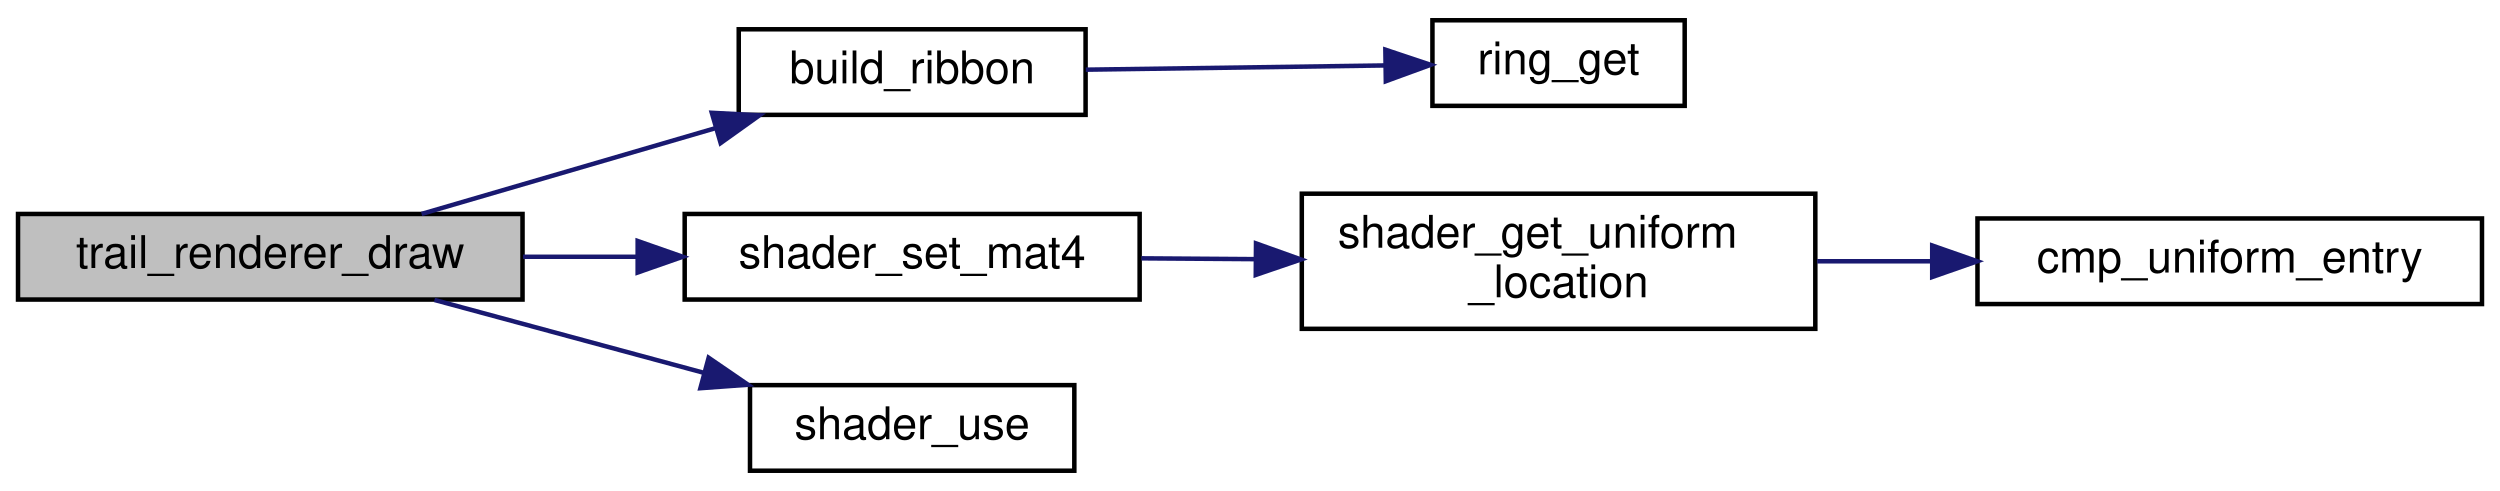
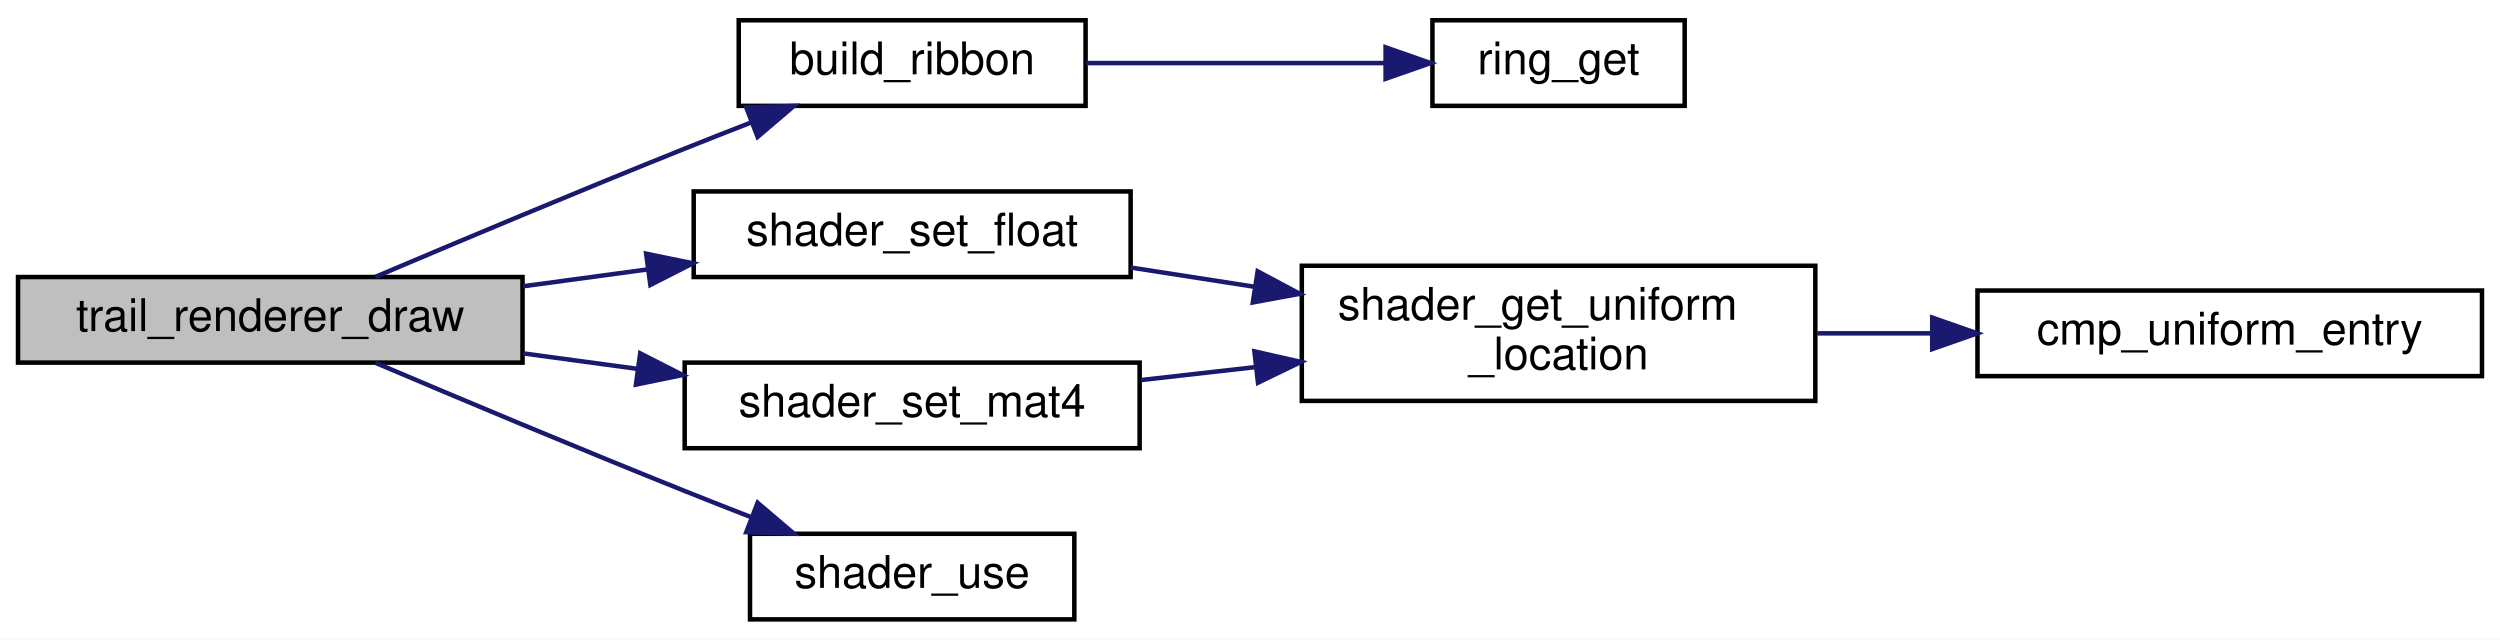
- <svg xmlns="http://www.w3.org/2000/svg" xmlns:xlink="http://www.w3.org/1999/xlink" width="555pt" height="109pt" viewBox="0.00 0.00 555.00 109.00">
-   <g id="graph0" class="graph" transform="scale(1 1) rotate(0) translate(4 105)">
-     <polygon fill="white" stroke="transparent" points="-4,4 -4,-105 551,-105 551,4 -4,4" />
+ <svg xmlns="http://www.w3.org/2000/svg" xmlns:xlink="http://www.w3.org/1999/xlink" width="555pt" height="142pt" viewBox="0.00 0.00 555.00 142.00">
+   <g id="graph0" class="graph" transform="scale(1 1) rotate(0) translate(4 138)">
+     <polygon fill="white" stroke="transparent" points="-4,4 -4,-138 551,-138 551,4 -4,4" />
    <g id="node1" class="node">
      <g id="a_node1">
        <a xlink:title="Builds ribbon geometry and renders all trails.">
-           <polygon fill="#bfbfbf" stroke="black" points="0,-38.5 0,-57.5 112,-57.5 112,-38.5 0,-38.5" />
-           <text text-anchor="middle" x="56" y="-45.5" font-family="Helvetica,sans-Serif" font-size="10.00">trail_renderer_draw</text>
+           <polygon fill="#bfbfbf" stroke="black" points="0,-57.5 0,-76.5 112,-76.5 112,-57.5 0,-57.5" />
+           <text text-anchor="middle" x="56" y="-64.5" font-family="Helvetica,sans-Serif" font-size="10.00">trail_renderer_draw</text>
        </a>
      </g>
    </g>
    <g id="node2" class="node">
      <g id="a_node2">
-         <a xlink:href="trail__renderer_8c.html#ab217da33cf26353e8cc9d29057cf44a3" target="_top" xlink:title=" ">
-           <polygon fill="white" stroke="black" points="160,-79.5 160,-98.5 237,-98.5 237,-79.5 160,-79.5" />
-           <text text-anchor="middle" x="198.5" y="-86.5" font-family="Helvetica,sans-Serif" font-size="10.00">build_ribbon</text>
+         <a xlink:href="trail__renderer_8c.html#a047cb2df26a10dac1ba8132145b3a324" target="_top" xlink:title=" ">
+           <polygon fill="white" stroke="black" points="160,-114.5 160,-133.5 237,-133.5 237,-114.5 160,-114.5" />
+           <text text-anchor="middle" x="198.5" y="-121.5" font-family="Helvetica,sans-Serif" font-size="10.00">build_ribbon</text>
        </a>
      </g>
    </g>
    <g id="edge1" class="edge">
-       <path fill="none" stroke="midnightblue" d="M89.59,-57.51C109.04,-63.19 133.97,-70.46 154.96,-76.59" />
-       <polygon fill="midnightblue" stroke="midnightblue" points="154.02,-79.96 164.6,-79.4 155.98,-73.24 154.02,-79.96" />
+       <path fill="none" stroke="midnightblue" d="M79.36,-76.55C97.74,-84.35 124.48,-95.58 148,-105 152.79,-106.92 157.86,-108.91 162.85,-110.85" />
+       <polygon fill="midnightblue" stroke="midnightblue" points="161.67,-114.14 172.26,-114.48 164.19,-107.61 161.67,-114.14" />
    </g>
    <g id="node4" class="node">
      <g id="a_node4">
+         <a xlink:href="shader_8h.html#aed5502c74325481ebafdd9dfc49cf8db" target="_top" xlink:title=" ">
+           <polygon fill="white" stroke="black" points="150,-76.5 150,-95.5 247,-95.5 247,-76.5 150,-76.5" />
+           <text text-anchor="middle" x="198.5" y="-83.5" font-family="Helvetica,sans-Serif" font-size="10.00">shader_set_float</text>
+         </a>
+       </g>
+     </g>
+     <g id="edge3" class="edge">
+       <path fill="none" stroke="midnightblue" d="M112.13,-74.45C121.17,-75.68 130.58,-76.95 139.69,-78.18" />
+       <polygon fill="midnightblue" stroke="midnightblue" points="139.44,-81.68 149.82,-79.55 140.38,-74.74 139.44,-81.68" />
+     </g>
+     <g id="node7" class="node">
+       <g id="a_node7">
        <a xlink:href="shader_8h.html#a8067eb11f7d8c682b855b9f019e20f69" target="_top" xlink:title=" ">
          <polygon fill="white" stroke="black" points="148,-38.5 148,-57.5 249,-57.5 249,-38.5 148,-38.5" />
          <text text-anchor="middle" x="198.5" y="-45.5" font-family="Helvetica,sans-Serif" font-size="10.00">shader_set_mat4</text>
        </a>
      </g>
    </g>
-     <g id="edge3" class="edge">
-       <path fill="none" stroke="midnightblue" d="M112.13,-48C120.43,-48 129.04,-48 137.44,-48" />
-       <polygon fill="midnightblue" stroke="midnightblue" points="137.56,-51.5 147.56,-48 137.56,-44.5 137.56,-51.5" />
+     <g id="edge6" class="edge">
+       <path fill="none" stroke="midnightblue" d="M112.13,-59.55C120.43,-58.42 129.04,-57.26 137.44,-56.12" />
+       <polygon fill="midnightblue" stroke="midnightblue" points="138.12,-59.56 147.56,-54.75 137.18,-52.62 138.12,-59.56" />
    </g>
-     <g id="node7" class="node">
-       <g id="a_node7">
+     <g id="node8" class="node">
+       <g id="a_node8">
        <a xlink:href="shader_8h.html#ad80a771bc794ef6b652f13449129b645" target="_top" xlink:title="Activates the program for subsequent draw calls (glUseProgram).">
          <polygon fill="white" stroke="black" points="162.5,-0.5 162.5,-19.5 234.5,-19.5 234.5,-0.5 162.5,-0.5" />
          <text text-anchor="middle" x="198.5" y="-7.5" font-family="Helvetica,sans-Serif" font-size="10.00">shader_use</text>
        </a>
      </g>
    </g>
-     <g id="edge6" class="edge">
-       <path fill="none" stroke="midnightblue" d="M92.45,-38.41C110.59,-33.51 132.87,-27.48 152.23,-22.24" />
-       <polygon fill="midnightblue" stroke="midnightblue" points="153.32,-25.58 162.06,-19.59 151.49,-18.82 153.32,-25.58" />
+     <g id="edge8" class="edge">
+       <path fill="none" stroke="midnightblue" d="M79.36,-57.45C97.74,-49.65 124.48,-38.42 148,-29 152.79,-27.08 157.86,-25.09 162.85,-23.15" />
+       <polygon fill="midnightblue" stroke="midnightblue" points="164.19,-26.39 172.26,-19.52 161.67,-19.86 164.19,-26.39" />
    </g>
    <g id="node3" class="node">
      <g id="a_node3">
        <a xlink:href="trail__renderer_8c.html#ad1ee77758d40d03deee40aca196f43fb" target="_top" xlink:title=" ">
-           <polygon fill="white" stroke="black" points="314,-81.5 314,-100.5 370,-100.5 370,-81.5 314,-81.5" />
-           <text text-anchor="middle" x="342" y="-88.5" font-family="Helvetica,sans-Serif" font-size="10.00">ring_get</text>
+           <polygon fill="white" stroke="black" points="314,-114.5 314,-133.5 370,-133.5 370,-114.5 314,-114.5" />
+           <text text-anchor="middle" x="342" y="-121.5" font-family="Helvetica,sans-Serif" font-size="10.00">ring_get</text>
        </a>
      </g>
    </g>
    <g id="edge2" class="edge">
-       <path fill="none" stroke="midnightblue" d="M237.05,-89.53C257.55,-89.82 282.85,-90.18 303.36,-90.47" />
-       <polygon fill="midnightblue" stroke="midnightblue" points="303.55,-93.97 313.6,-90.61 303.65,-86.97 303.55,-93.97" />
+       <path fill="none" stroke="midnightblue" d="M237.05,-124C257.55,-124 282.85,-124 303.36,-124" />
+       <polygon fill="midnightblue" stroke="midnightblue" points="303.6,-127.5 313.6,-124 303.6,-120.5 303.6,-127.5" />
    </g>
    <g id="node5" class="node">
      <g id="a_node5">
        <a xlink:href="shader_8c.html#a82b9361a8e17eeb1635a867b925a1b6c" target="_top" xlink:title="Retrieves a uniform location via binary search on the cache.">
-           <polygon fill="white" stroke="black" points="285,-32 285,-62 399,-62 399,-32 285,-32" />
-           <text text-anchor="start" x="293" y="-50" font-family="Helvetica,sans-Serif" font-size="10.00">shader_get_uniform</text>
-           <text text-anchor="middle" x="342" y="-39" font-family="Helvetica,sans-Serif" font-size="10.00">_location</text>
+           <polygon fill="white" stroke="black" points="285,-49 285,-79 399,-79 399,-49 285,-49" />
+           <text text-anchor="start" x="293" y="-67" font-family="Helvetica,sans-Serif" font-size="10.00">shader_get_uniform</text>
+           <text text-anchor="middle" x="342" y="-56" font-family="Helvetica,sans-Serif" font-size="10.00">_location</text>
        </a>
      </g>
    </g>
    <g id="edge4" class="edge">
-       <path fill="none" stroke="midnightblue" d="M249.39,-47.65C257.53,-47.59 266.08,-47.53 274.55,-47.47" />
-       <polygon fill="midnightblue" stroke="midnightblue" points="274.83,-50.97 284.81,-47.4 274.78,-43.97 274.83,-50.97" />
+       <path fill="none" stroke="midnightblue" d="M247.01,-78.61C255.86,-77.24 265.24,-75.78 274.53,-74.33" />
+       <polygon fill="midnightblue" stroke="midnightblue" points="275.2,-77.77 284.55,-72.78 274.13,-70.86 275.2,-77.77" />
    </g>
    <g id="node6" class="node">
      <g id="a_node6">
        <a xlink:href="shader_8c.html#a377953af1b2ffd8ad74148f72f2bdc8d" target="_top" xlink:title=" ">
-           <polygon fill="white" stroke="black" points="435,-37.5 435,-56.5 547,-56.5 547,-37.5 435,-37.5" />
-           <text text-anchor="middle" x="491" y="-44.5" font-family="Helvetica,sans-Serif" font-size="10.00">cmp_uniform_entry</text>
+           <polygon fill="white" stroke="black" points="435,-54.5 435,-73.5 547,-73.5 547,-54.5 435,-54.5" />
+           <text text-anchor="middle" x="491" y="-61.5" font-family="Helvetica,sans-Serif" font-size="10.00">cmp_uniform_entry</text>
        </a>
      </g>
    </g>
    <g id="edge5" class="edge">
-       <path fill="none" stroke="midnightblue" d="M399.41,-47C407.7,-47 416.3,-47 424.75,-47" />
-       <polygon fill="midnightblue" stroke="midnightblue" points="424.95,-50.5 434.95,-47 424.95,-43.5 424.95,-50.5" />
+       <path fill="none" stroke="midnightblue" d="M399.41,-64C407.7,-64 416.3,-64 424.75,-64" />
+       <polygon fill="midnightblue" stroke="midnightblue" points="424.95,-67.5 434.95,-64 424.95,-60.5 424.95,-67.5" />
+     </g>
+     <g id="edge7" class="edge">
+       <path fill="none" stroke="midnightblue" d="M249.39,-53.64C257.62,-54.57 266.27,-55.55 274.83,-56.52" />
+       <polygon fill="midnightblue" stroke="midnightblue" points="274.48,-60 284.81,-57.65 275.27,-53.04 274.48,-60" />
    </g>
  </g>
</svg>
